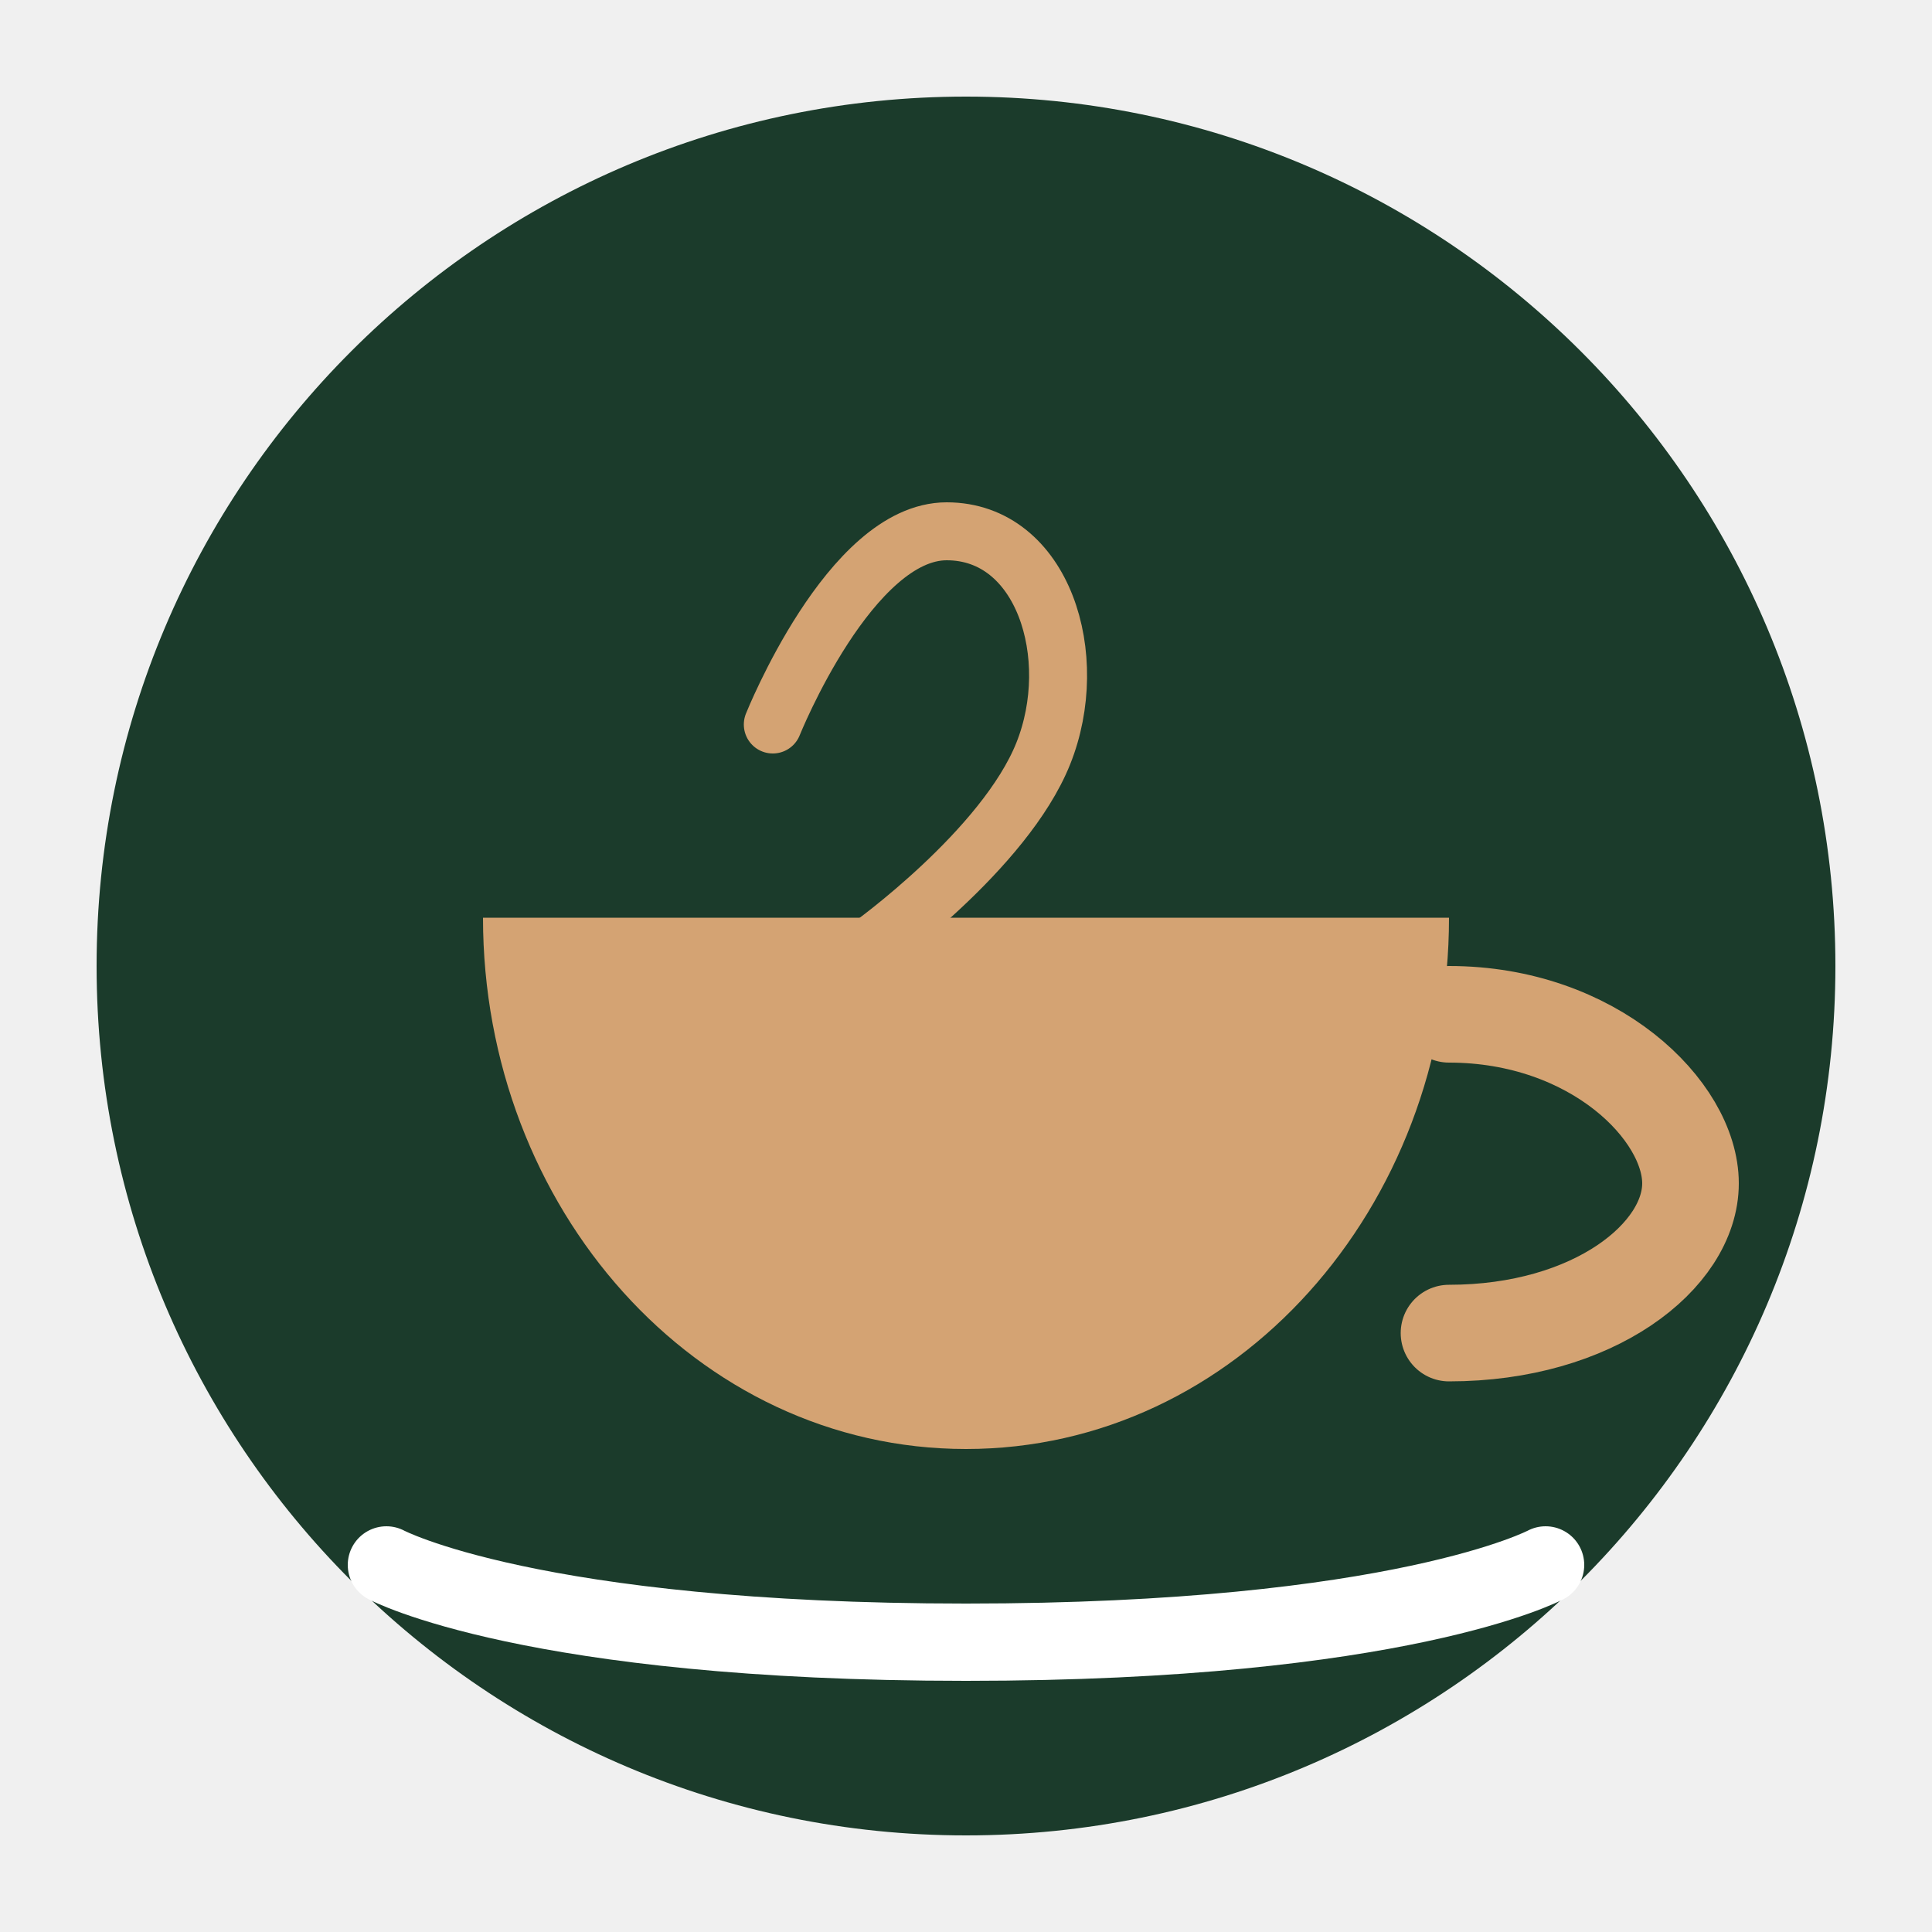
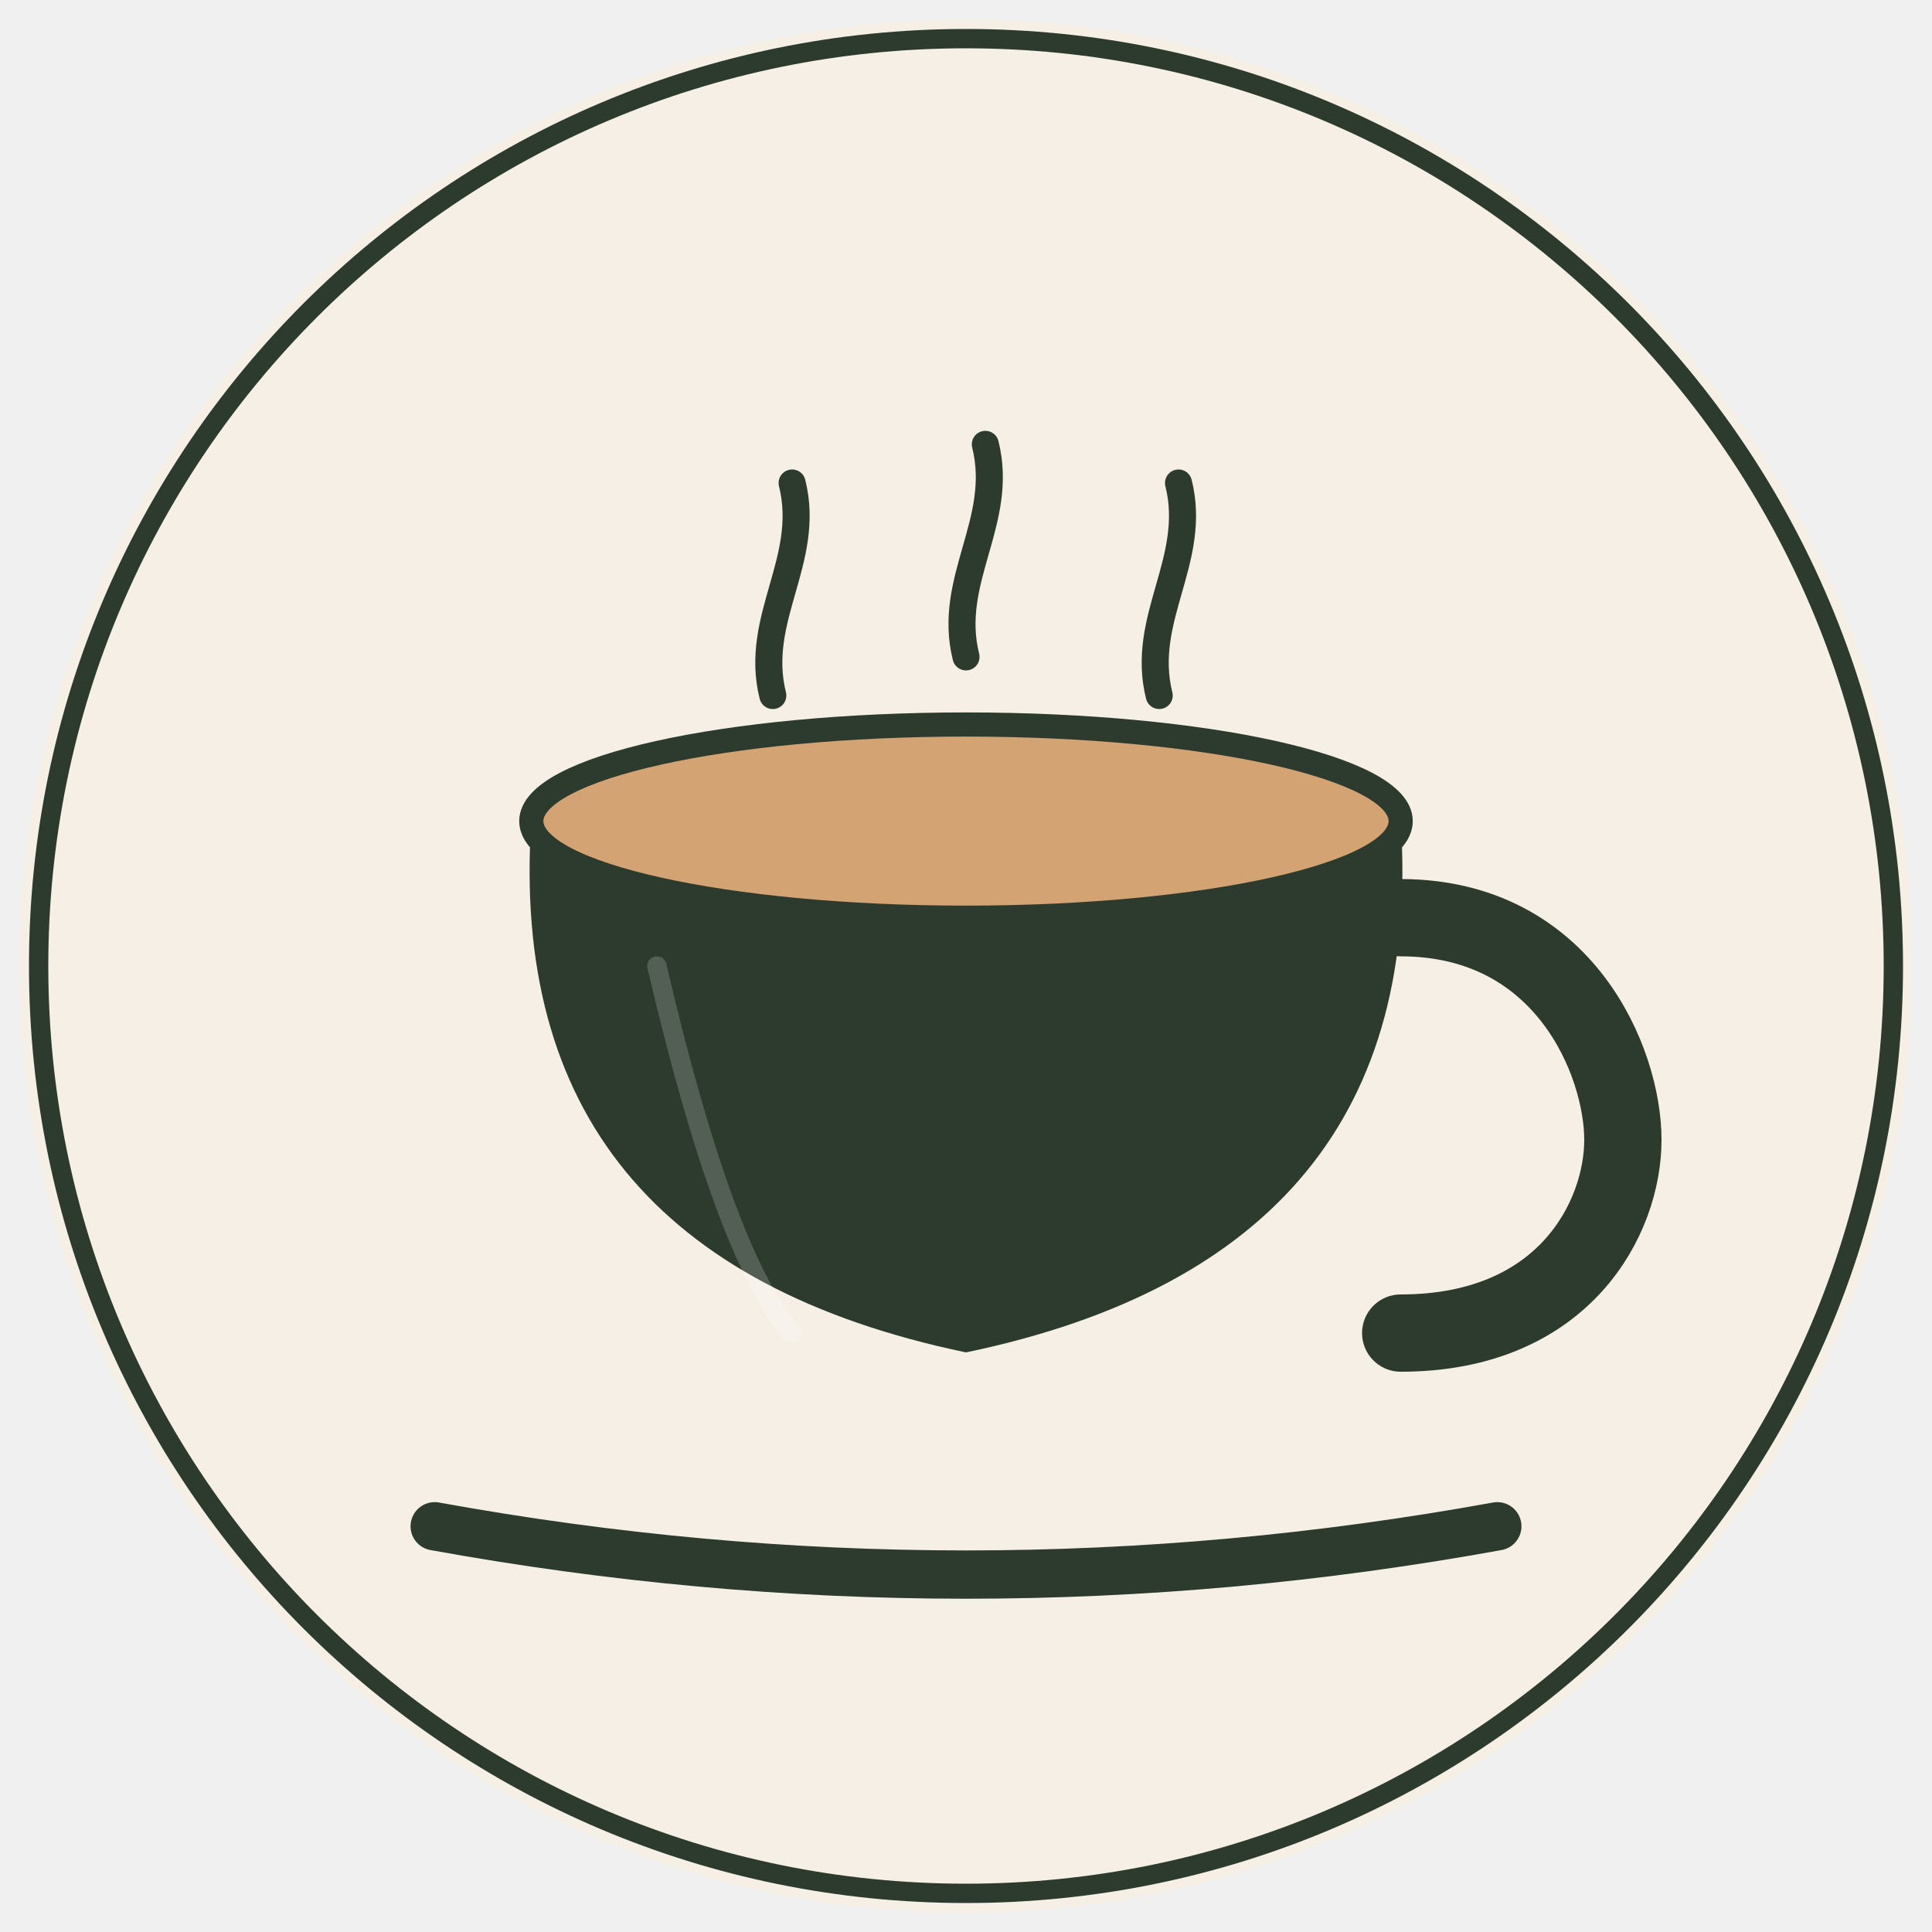
<svg xmlns="http://www.w3.org/2000/svg" viewBox="0 0 200 200" fill="none">
-   <circle cx="100" cy="100" r="90" fill="#1B3B2B" />
-   <path d="M80 75C80 75 88 55 98 55C108 55 112 68 108 78C104 88 90 98 90 98" stroke="#D4A373" stroke-width="6" stroke-linecap="round" />
-   <path d="M50 95C50 125 72 150 100 150C128 150 150 125 150 95H50Z" fill="#D4A373" />
-   <path d="M150 105C165 105 175 115 175 122.5C175 130 165 138 150 138" stroke="#D4A373" stroke-width="10" stroke-linecap="round" />
-   <path d="M40 162C40 162 55 170 100 170C145 170 160 162 160 162" stroke="#FFFFFF" stroke-width="8" stroke-linecap="round" />
+   <circle cx="100" cy="100" r="98" fill="#F5EFE6" />
+   <circle cx="100" cy="100" r="96" fill="#F5EFE6" stroke="#2D3A2E" stroke-width="2" />
+   <path d="M 55 85 Q 52 130 100 140 Q 148 130 145 85 Z" fill="#2D3A2E" />
+   <ellipse cx="100" cy="85" rx="45" ry="10" fill="#D4A373" />
+   <ellipse cx="100" cy="85" rx="45" ry="10" stroke="#2D3A2E" stroke-width="2.5" fill="none" />
+   <path d="M 145 95 C 162 95 168 110 168 118 C 168 126 162 138 145 138" stroke="#2D3A2E" stroke-width="8" stroke-linecap="round" fill="none" />
+   <path d="M 68 100 Q 75 130 82 138" stroke="#FFFFFF" stroke-width="2" stroke-linecap="round" opacity="0.18" />
+   <path d="M 80 72 C 78 64 84 58 82 50" stroke="#2D3A2E" stroke-width="2.8" stroke-linecap="round" fill="none" />
+   <path d="M 100 68 C 98 60 104 54 102 46" stroke="#2D3A2E" stroke-width="2.8" stroke-linecap="round" fill="none" />
+   <path d="M 120 72 C 118 64 124 58 122 50" stroke="#2D3A2E" stroke-width="2.8" stroke-linecap="round" fill="none" />
+   <path d="M 45 158 Q 100 168 155 158" stroke="#2D3A2E" stroke-width="5" stroke-linecap="round" fill="none" />
</svg>
